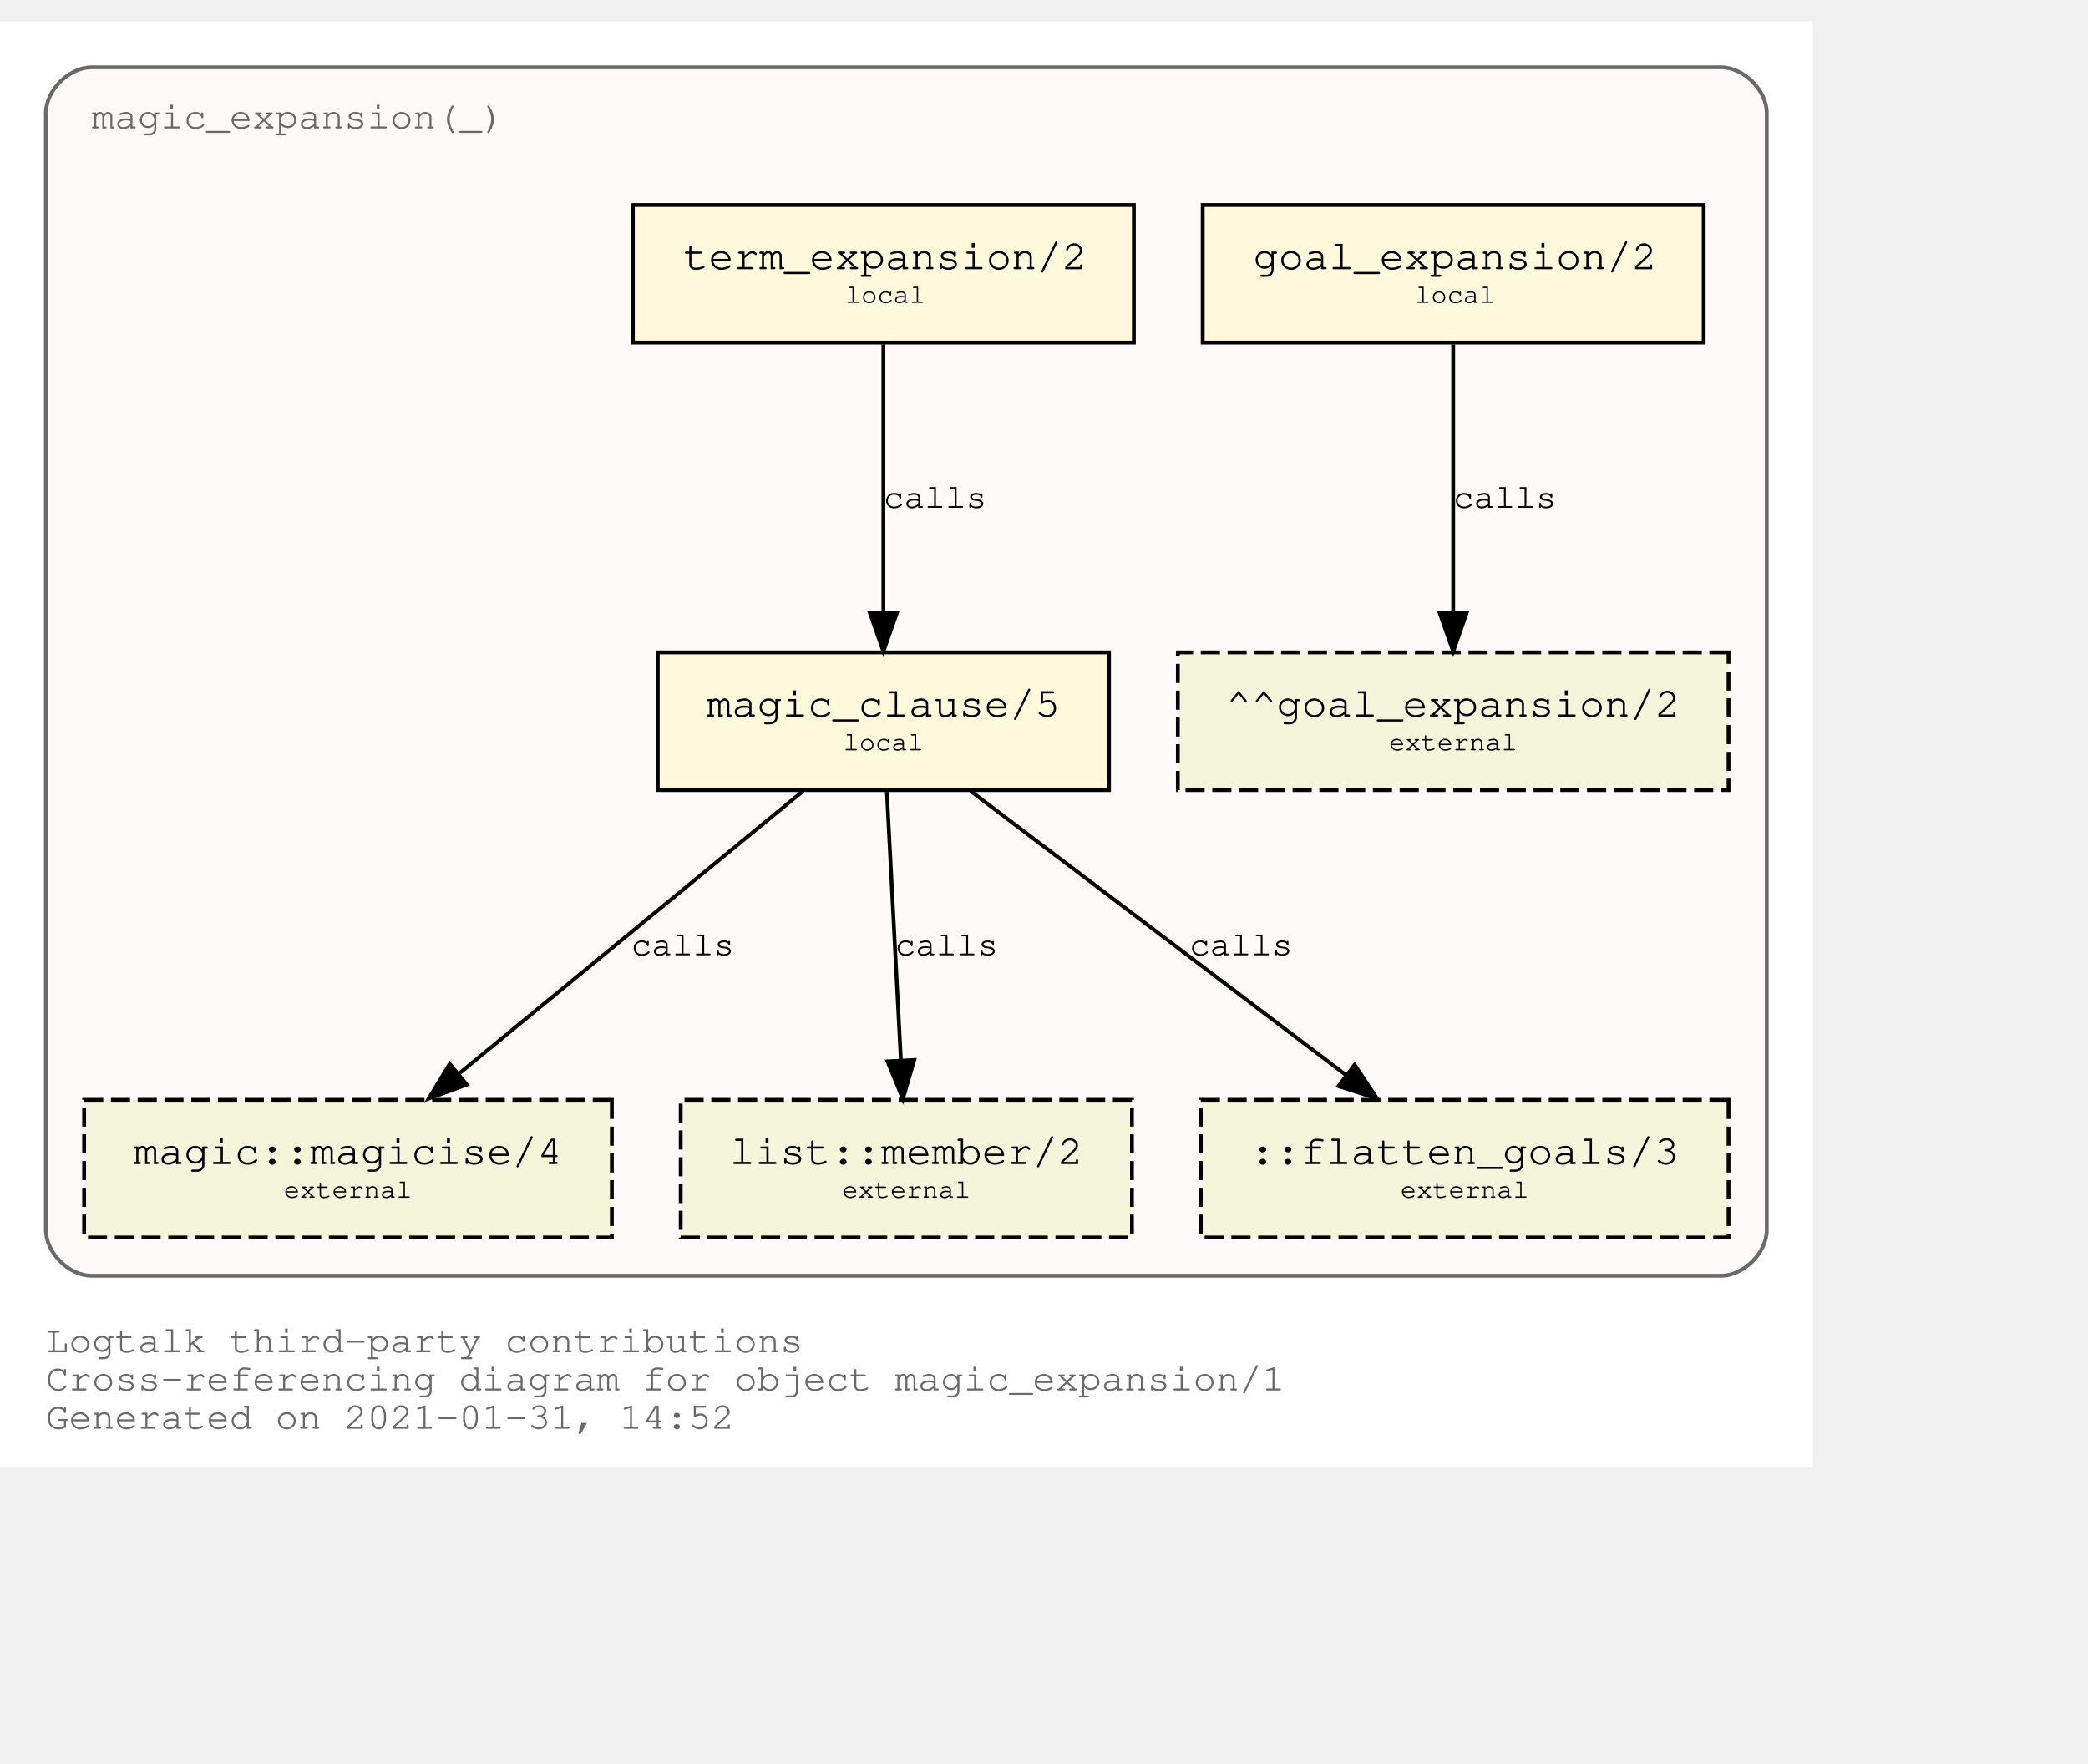
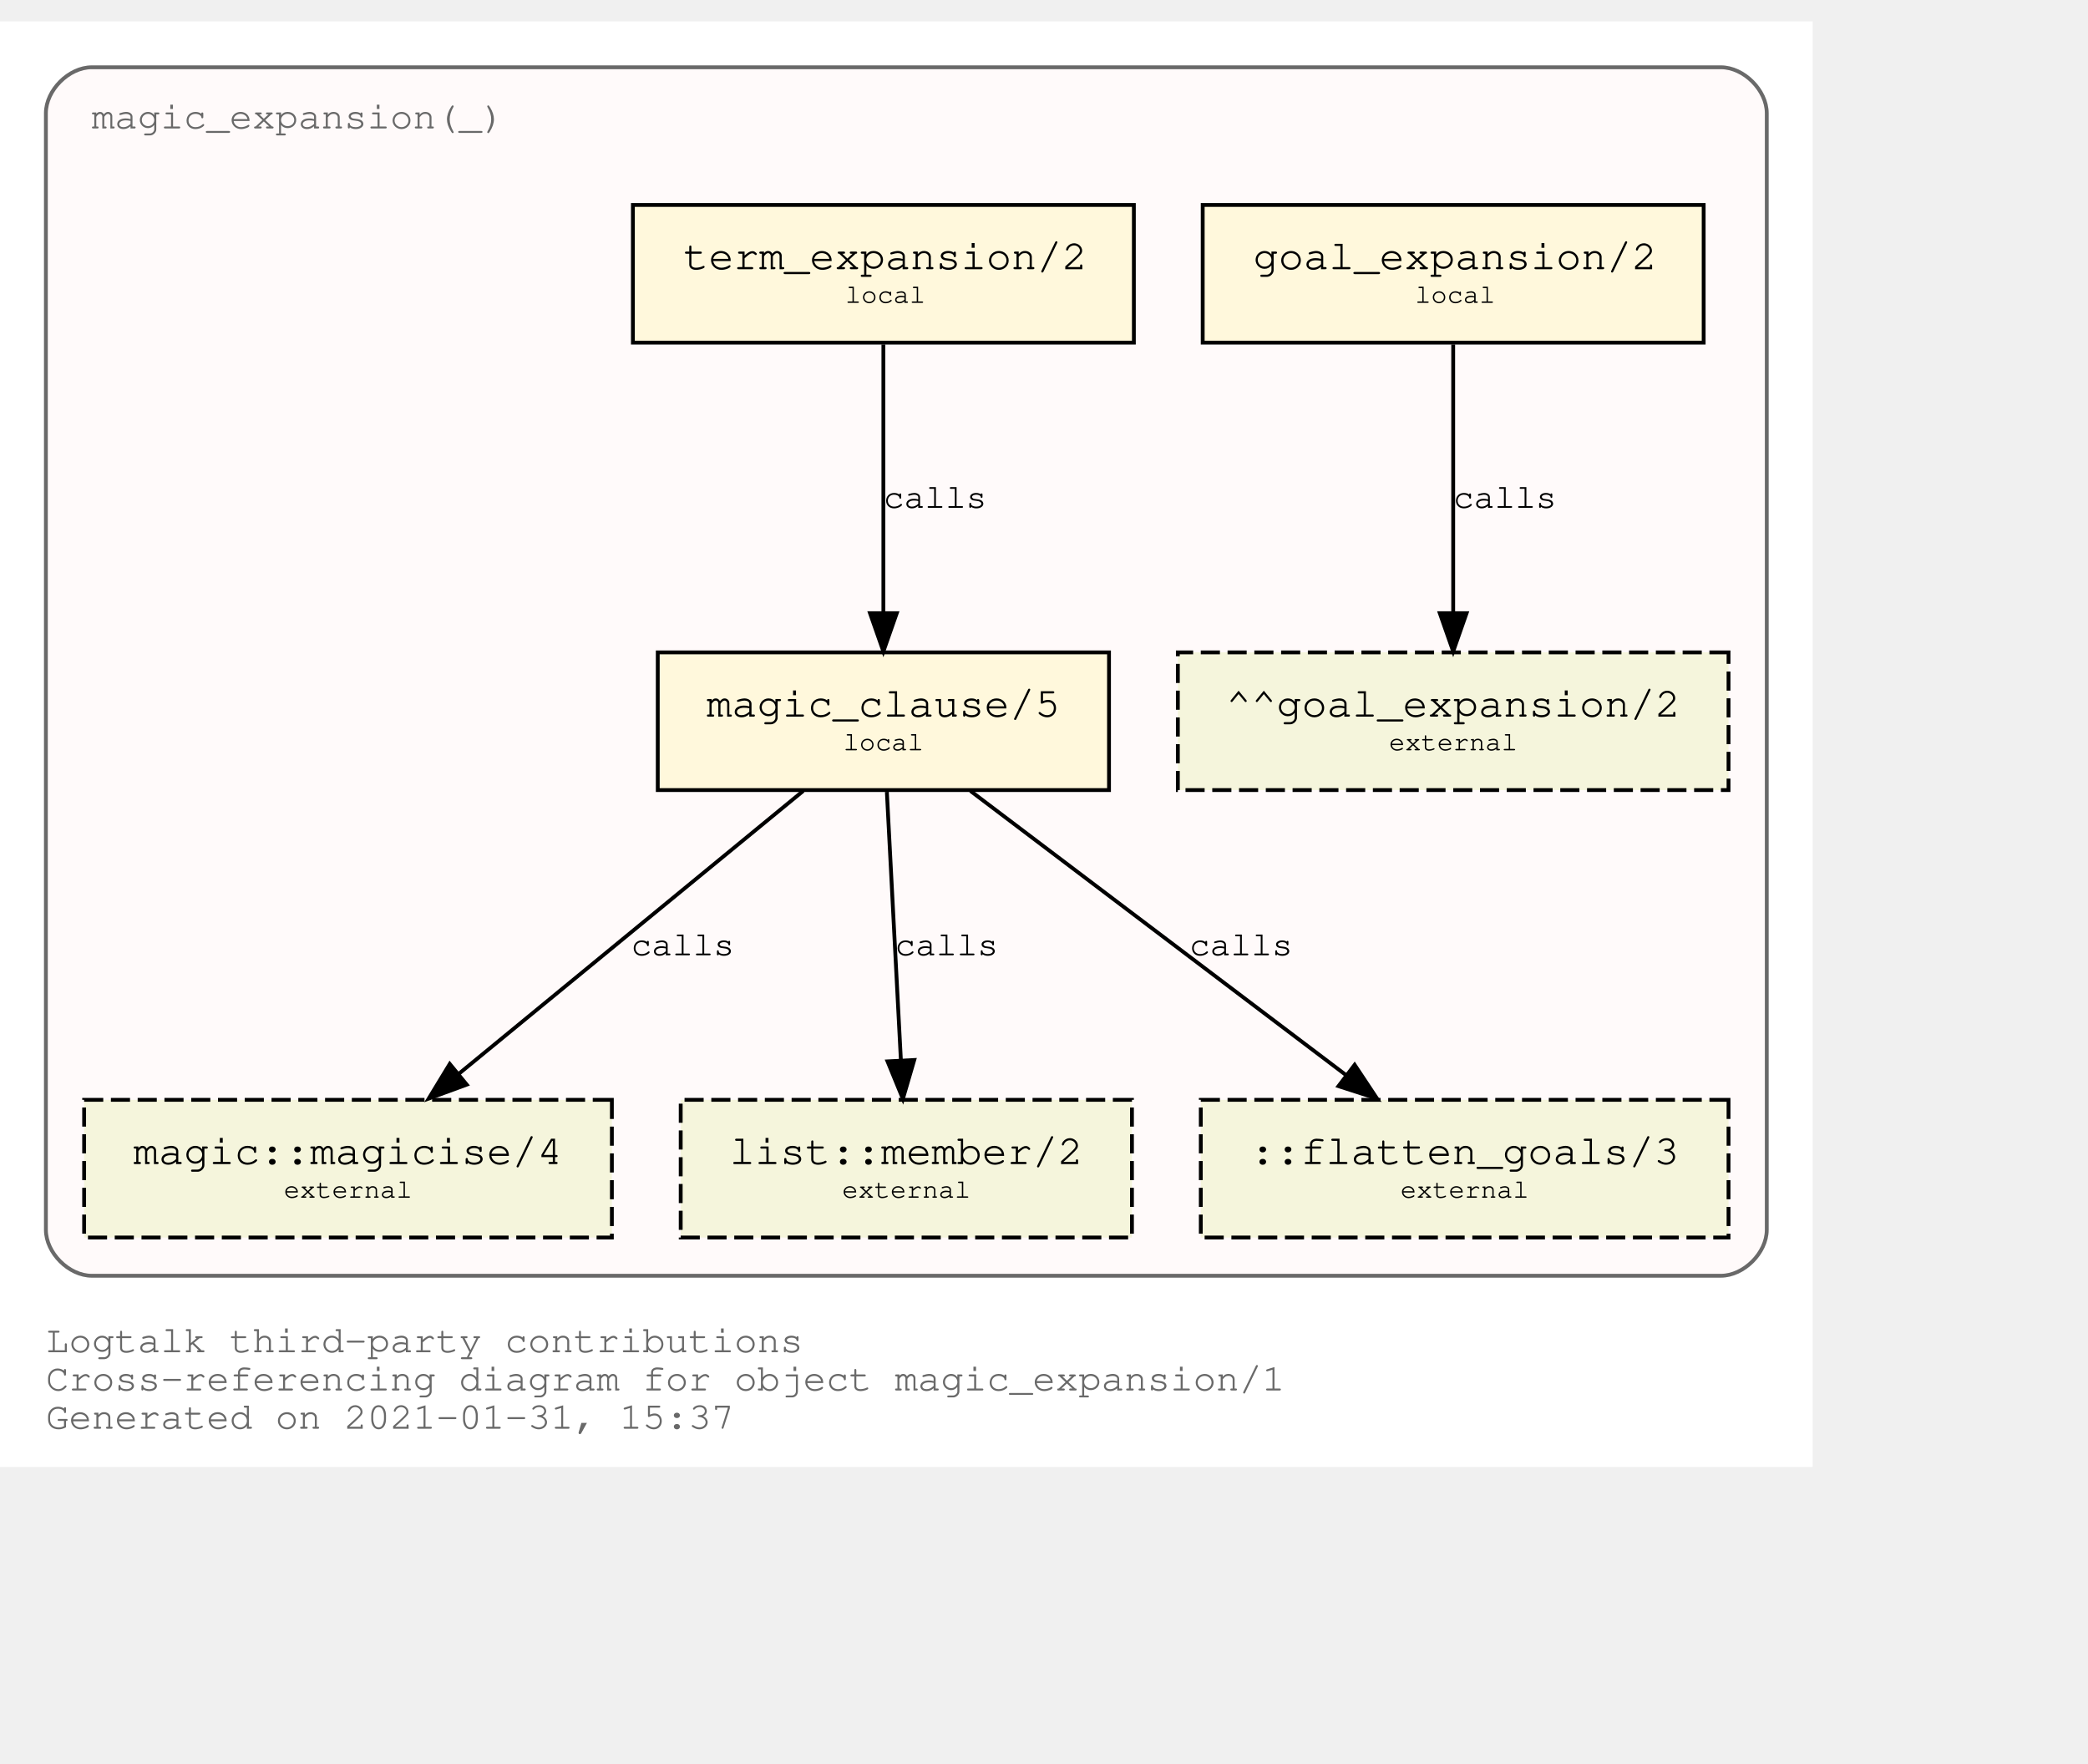
<svg xmlns="http://www.w3.org/2000/svg" xmlns:xlink="http://www.w3.org/1999/xlink" width="618pt" height="522pt" viewBox="72.00 72.00 546.00 450.00">
  <g id="graph0" class="graph" transform="scale(1 1) rotate(0) translate(76 446)">
    <polygon fill="white" stroke="transparent" points="-4,4 -4,-374 470,-374 470,4 -4,4" />
    <text text-anchor="start" x="8" y="-26" font-family="Courier,monospace" font-size="10.00" fill="dimgray">Logtalk third-party contributions</text>
    <text text-anchor="start" x="8" y="-16" font-family="Courier,monospace" font-size="10.00" fill="dimgray">Cross-referencing diagram for object magic_expansion/1</text>
-     <text text-anchor="start" x="8" y="-6" font-family="Courier,monospace" font-size="10.00" fill="dimgray">Generated on 2021-01-31, 14:52</text>
+     <text text-anchor="start" x="8" y="-6" font-family="Courier,monospace" font-size="10.00" fill="dimgray">Generated on 2021-01-31, 15:37</text>
    <g id="clust1" class="cluster">
      <g id="a_clust1">
        <a xlink:title="magic_expansion(_)">
          <path fill="snow" stroke="dimgray" d="M20,-46C20,-46 446,-46 446,-46 452,-46 458,-52 458,-58 458,-58 458,-350 458,-350 458,-356 452,-362 446,-362 446,-362 20,-362 20,-362 14,-362 8,-356 8,-350 8,-350 8,-58 8,-58 8,-52 14,-46 20,-46" />
          <g id="a_clust1_0">
-             <a xlink:href="https://github.com/LogtalkDotOrg/logtalk3/tree/94c55a9469aaacbd20a0129815445504d2b9ff48/contributions/verdi_neruda/magic_expansion.lgt" xlink:title="https://github.com/LogtalkDotOrg/logtalk3/tree/94c55a9469aaacbd20a0129815445504d2b9ff48/contributions/verdi_neruda/magic_expansion.lgt">
+             <a xlink:href="https://github.com/LogtalkDotOrg/logtalk3/tree/9f7eadcff7309eee19142d6a466419cf4e7e2e1c/contributions/verdi_neruda/magic_expansion.lgt" xlink:title="https://github.com/LogtalkDotOrg/logtalk3/tree/9f7eadcff7309eee19142d6a466419cf4e7e2e1c/contributions/verdi_neruda/magic_expansion.lgt">
              <text text-anchor="start" x="19.99" y="-346" font-family="Courier,monospace" font-size="10.00" fill="dimgray">magic_expansion(_)</text>
            </a>
          </g>
        </a>
      </g>
    </g>
    <g id="node1" class="node">
      <g id="a_node1">
-         <a xlink:href="https://github.com/LogtalkDotOrg/logtalk3/tree/94c55a9469aaacbd20a0129815445504d2b9ff48/contributions/verdi_neruda/magic_expansion.lgt#L17" xlink:title="https://github.com/LogtalkDotOrg/logtalk3/tree/94c55a9469aaacbd20a0129815445504d2b9ff48/contributions/verdi_neruda/magic_expansion.lgt#L17">
+         <a xlink:href="https://github.com/LogtalkDotOrg/logtalk3/tree/9f7eadcff7309eee19142d6a466419cf4e7e2e1c/contributions/verdi_neruda/magic_expansion.lgt#L17" xlink:title="https://github.com/LogtalkDotOrg/logtalk3/tree/9f7eadcff7309eee19142d6a466419cf4e7e2e1c/contributions/verdi_neruda/magic_expansion.lgt#L17">
          <polygon fill="cornsilk" stroke="black" points="441.5,-326 310.5,-326 310.5,-290 441.5,-290 441.5,-326" />
          <text text-anchor="start" x="318.8" y="-309.8" font-family="Courier,monospace" font-size="9.00"> </text>
          <text text-anchor="start" x="323.69" y="-309.2" font-family="Courier,monospace" font-size="11.00">goal_expansion/2</text>
          <text text-anchor="start" x="428.8" y="-309.8" font-family="Courier,monospace" font-size="9.00"> </text>
          <text text-anchor="start" x="318.8" y="-299.8" font-family="Courier,monospace" font-size="9.00"> </text>
          <text text-anchor="start" x="366" y="-300.4" font-family="Courier,monospace" font-size="7.00">local</text>
          <text text-anchor="start" x="428.8" y="-299.8" font-family="Courier,monospace" font-size="9.00"> </text>
        </a>
      </g>
    </g>
    <g id="node7" class="node">
      <polygon fill="beige" stroke="black" stroke-dasharray="5,2" points="448,-209 304,-209 304,-173 448,-173 448,-209" />
      <text text-anchor="start" x="311.8" y="-192.8" font-family="Courier,monospace" font-size="9.00"> </text>
      <text text-anchor="start" x="316.59" y="-192.2" font-family="Courier,monospace" font-size="11.00">^^goal_expansion/2</text>
      <text text-anchor="start" x="434.8" y="-192.8" font-family="Courier,monospace" font-size="9.00"> </text>
      <text text-anchor="start" x="311.8" y="-182.8" font-family="Courier,monospace" font-size="9.00"> </text>
      <text text-anchor="start" x="359.2" y="-183.4" font-family="Courier,monospace" font-size="7.00">external</text>
      <text text-anchor="start" x="434.8" y="-182.8" font-family="Courier,monospace" font-size="9.00"> </text>
    </g>
    <g id="edge3" class="edge">
      <g id="a_edge3">
-         <a xlink:href="https://github.com/LogtalkDotOrg/logtalk3/tree/94c55a9469aaacbd20a0129815445504d2b9ff48/contributions/verdi_neruda/magic_expansion.lgt#L17" xlink:title="calls">
+         <a xlink:href="https://github.com/LogtalkDotOrg/logtalk3/tree/9f7eadcff7309eee19142d6a466419cf4e7e2e1c/contributions/verdi_neruda/magic_expansion.lgt#L17" xlink:title="calls">
          <path fill="none" stroke="black" d="M376,-289.53C376,-270.94 376,-241.24 376,-219.5" />
          <polygon fill="black" stroke="black" points="379.5,-219.25 376,-209.25 372.5,-219.25 379.5,-219.25" />
        </a>
      </g>
      <g id="a_edge3-label">
-         <a xlink:href="https://github.com/LogtalkDotOrg/logtalk3/tree/94c55a9469aaacbd20a0129815445504d2b9ff48/contributions/verdi_neruda/magic_expansion.lgt#L17" xlink:title="https://github.com/LogtalkDotOrg/logtalk3/tree/94c55a9469aaacbd20a0129815445504d2b9ff48/contributions/verdi_neruda/magic_expansion.lgt#L17">
+         <a xlink:href="https://github.com/LogtalkDotOrg/logtalk3/tree/9f7eadcff7309eee19142d6a466419cf4e7e2e1c/contributions/verdi_neruda/magic_expansion.lgt#L17" xlink:title="https://github.com/LogtalkDotOrg/logtalk3/tree/9f7eadcff7309eee19142d6a466419cf4e7e2e1c/contributions/verdi_neruda/magic_expansion.lgt#L17">
          <text text-anchor="start" x="376" y="-246.8" font-family="Courier,monospace" font-size="9.00">calls</text>
        </a>
      </g>
    </g>
    <g id="node2" class="node">
      <g id="a_node2">
-         <a xlink:href="https://github.com/LogtalkDotOrg/logtalk3/tree/94c55a9469aaacbd20a0129815445504d2b9ff48/contributions/verdi_neruda/magic_expansion.lgt#L20" xlink:title="https://github.com/LogtalkDotOrg/logtalk3/tree/94c55a9469aaacbd20a0129815445504d2b9ff48/contributions/verdi_neruda/magic_expansion.lgt#L20">
+         <a xlink:href="https://github.com/LogtalkDotOrg/logtalk3/tree/9f7eadcff7309eee19142d6a466419cf4e7e2e1c/contributions/verdi_neruda/magic_expansion.lgt#L20" xlink:title="https://github.com/LogtalkDotOrg/logtalk3/tree/9f7eadcff7309eee19142d6a466419cf4e7e2e1c/contributions/verdi_neruda/magic_expansion.lgt#L20">
          <polygon fill="cornsilk" stroke="black" points="292.5,-326 161.5,-326 161.5,-290 292.5,-290 292.5,-326" />
          <text text-anchor="start" x="169.8" y="-309.8" font-family="Courier,monospace" font-size="9.00"> </text>
          <text text-anchor="start" x="174.69" y="-309.2" font-family="Courier,monospace" font-size="11.00">term_expansion/2</text>
          <text text-anchor="start" x="279.8" y="-309.8" font-family="Courier,monospace" font-size="9.00"> </text>
          <text text-anchor="start" x="169.8" y="-299.8" font-family="Courier,monospace" font-size="9.00"> </text>
          <text text-anchor="start" x="217" y="-300.4" font-family="Courier,monospace" font-size="7.00">local</text>
          <text text-anchor="start" x="279.8" y="-299.8" font-family="Courier,monospace" font-size="9.00"> </text>
        </a>
      </g>
    </g>
    <g id="node3" class="node">
      <g id="a_node3">
-         <a xlink:href="https://github.com/LogtalkDotOrg/logtalk3/tree/94c55a9469aaacbd20a0129815445504d2b9ff48/contributions/verdi_neruda/magic_expansion.lgt#L27" xlink:title="https://github.com/LogtalkDotOrg/logtalk3/tree/94c55a9469aaacbd20a0129815445504d2b9ff48/contributions/verdi_neruda/magic_expansion.lgt#L27">
+         <a xlink:href="https://github.com/LogtalkDotOrg/logtalk3/tree/9f7eadcff7309eee19142d6a466419cf4e7e2e1c/contributions/verdi_neruda/magic_expansion.lgt#L27" xlink:title="https://github.com/LogtalkDotOrg/logtalk3/tree/9f7eadcff7309eee19142d6a466419cf4e7e2e1c/contributions/verdi_neruda/magic_expansion.lgt#L27">
          <polygon fill="cornsilk" stroke="black" points="286,-209 168,-209 168,-173 286,-173 286,-209" />
          <text text-anchor="start" x="175.8" y="-192.8" font-family="Courier,monospace" font-size="9.00"> </text>
          <text text-anchor="start" x="180.79" y="-192.2" font-family="Courier,monospace" font-size="11.00">magic_clause/5</text>
          <text text-anchor="start" x="272.8" y="-192.8" font-family="Courier,monospace" font-size="9.00"> </text>
          <text text-anchor="start" x="175.8" y="-182.8" font-family="Courier,monospace" font-size="9.00"> </text>
          <text text-anchor="start" x="216.5" y="-183.4" font-family="Courier,monospace" font-size="7.00">local</text>
          <text text-anchor="start" x="272.8" y="-182.8" font-family="Courier,monospace" font-size="9.00"> </text>
        </a>
      </g>
    </g>
    <g id="edge1" class="edge">
      <g id="a_edge1">
-         <a xlink:href="https://github.com/LogtalkDotOrg/logtalk3/tree/94c55a9469aaacbd20a0129815445504d2b9ff48/contributions/verdi_neruda/magic_expansion.lgt#L20" xlink:title="calls">
+         <a xlink:href="https://github.com/LogtalkDotOrg/logtalk3/tree/9f7eadcff7309eee19142d6a466419cf4e7e2e1c/contributions/verdi_neruda/magic_expansion.lgt#L20" xlink:title="calls">
          <path fill="none" stroke="black" d="M227,-289.53C227,-270.94 227,-241.24 227,-219.5" />
          <polygon fill="black" stroke="black" points="230.5,-219.25 227,-209.25 223.5,-219.25 230.5,-219.25" />
        </a>
      </g>
      <g id="a_edge1-label">
-         <a xlink:href="https://github.com/LogtalkDotOrg/logtalk3/tree/94c55a9469aaacbd20a0129815445504d2b9ff48/contributions/verdi_neruda/magic_expansion.lgt#L20" xlink:title="https://github.com/LogtalkDotOrg/logtalk3/tree/94c55a9469aaacbd20a0129815445504d2b9ff48/contributions/verdi_neruda/magic_expansion.lgt#L20">
+         <a xlink:href="https://github.com/LogtalkDotOrg/logtalk3/tree/9f7eadcff7309eee19142d6a466419cf4e7e2e1c/contributions/verdi_neruda/magic_expansion.lgt#L20" xlink:title="https://github.com/LogtalkDotOrg/logtalk3/tree/9f7eadcff7309eee19142d6a466419cf4e7e2e1c/contributions/verdi_neruda/magic_expansion.lgt#L20">
          <text text-anchor="start" x="227" y="-246.8" font-family="Courier,monospace" font-size="9.00">calls</text>
        </a>
      </g>
    </g>
    <g id="node4" class="node">
      <g id="a_node4">
        <a xlink:href="https://logtalk.org/library/magic_0.html#magicise/4" xlink:title="https://logtalk.org/library/magic_0.html#magicise/4">
          <polygon fill="beige" stroke="black" stroke-dasharray="5,2" points="156,-92 18,-92 18,-56 156,-56 156,-92" />
          <text text-anchor="start" x="25.8" y="-75.8" font-family="Courier,monospace" font-size="9.00"> </text>
          <text text-anchor="start" x="30.89" y="-75.2" font-family="Courier,monospace" font-size="11.00">magic::magicise/4</text>
          <text text-anchor="start" x="142.8" y="-75.8" font-family="Courier,monospace" font-size="9.00"> </text>
          <text text-anchor="start" x="25.8" y="-65.8" font-family="Courier,monospace" font-size="9.00"> </text>
          <text text-anchor="start" x="70.2" y="-66.4" font-family="Courier,monospace" font-size="7.00">external</text>
          <text text-anchor="start" x="142.8" y="-65.8" font-family="Courier,monospace" font-size="9.00"> </text>
        </a>
      </g>
    </g>
    <g id="edge4" class="edge">
      <g id="a_edge4">
-         <a xlink:href="https://github.com/LogtalkDotOrg/logtalk3/tree/94c55a9469aaacbd20a0129815445504d2b9ff48/contributions/verdi_neruda/magic_expansion.lgt#L27" xlink:title="calls">
+         <a xlink:href="https://github.com/LogtalkDotOrg/logtalk3/tree/9f7eadcff7309eee19142d6a466419cf4e7e2e1c/contributions/verdi_neruda/magic_expansion.lgt#L27" xlink:title="calls">
          <path fill="none" stroke="black" d="M206.04,-172.78C182.12,-153.14 142.85,-120.88 116,-98.83" />
          <polygon fill="black" stroke="black" points="118.05,-95.98 108.1,-92.33 113.61,-101.39 118.05,-95.98" />
        </a>
      </g>
      <g id="a_edge4-label">
-         <a xlink:href="https://github.com/LogtalkDotOrg/logtalk3/tree/94c55a9469aaacbd20a0129815445504d2b9ff48/contributions/verdi_neruda/magic_expansion.lgt#L27" xlink:title="https://github.com/LogtalkDotOrg/logtalk3/tree/94c55a9469aaacbd20a0129815445504d2b9ff48/contributions/verdi_neruda/magic_expansion.lgt#L27">
+         <a xlink:href="https://github.com/LogtalkDotOrg/logtalk3/tree/9f7eadcff7309eee19142d6a466419cf4e7e2e1c/contributions/verdi_neruda/magic_expansion.lgt#L27" xlink:title="https://github.com/LogtalkDotOrg/logtalk3/tree/9f7eadcff7309eee19142d6a466419cf4e7e2e1c/contributions/verdi_neruda/magic_expansion.lgt#L27">
          <text text-anchor="start" x="161" y="-129.8" font-family="Courier,monospace" font-size="9.00">calls</text>
        </a>
      </g>
    </g>
    <g id="node5" class="node">
      <g id="a_node5">
        <a xlink:href="https://logtalk.org/library/listp_0.html#member/2" xlink:title="https://logtalk.org/library/listp_0.html#member/2">
          <polygon fill="beige" stroke="black" stroke-dasharray="5,2" points="292,-92 174,-92 174,-56 292,-56 292,-92" />
          <text text-anchor="start" x="181.8" y="-75.8" font-family="Courier,monospace" font-size="9.00"> </text>
          <text text-anchor="start" x="186.79" y="-75.2" font-family="Courier,monospace" font-size="11.00">list::member/2</text>
          <text text-anchor="start" x="278.8" y="-75.8" font-family="Courier,monospace" font-size="9.00"> </text>
          <text text-anchor="start" x="181.8" y="-65.8" font-family="Courier,monospace" font-size="9.00"> </text>
          <text text-anchor="start" x="216.2" y="-66.4" font-family="Courier,monospace" font-size="7.00">external</text>
          <text text-anchor="start" x="278.8" y="-65.8" font-family="Courier,monospace" font-size="9.00"> </text>
        </a>
      </g>
    </g>
    <g id="edge5" class="edge">
      <g id="a_edge5">
-         <a xlink:href="https://github.com/LogtalkDotOrg/logtalk3/tree/94c55a9469aaacbd20a0129815445504d2b9ff48/contributions/verdi_neruda/magic_expansion.lgt#L27" xlink:title="calls">
+         <a xlink:href="https://github.com/LogtalkDotOrg/logtalk3/tree/9f7eadcff7309eee19142d6a466419cf4e7e2e1c/contributions/verdi_neruda/magic_expansion.lgt#L27" xlink:title="calls">
          <path fill="none" stroke="black" d="M227.91,-172.53C228.88,-153.94 230.43,-124.24 231.57,-102.5" />
          <polygon fill="black" stroke="black" points="235.07,-102.42 232.1,-92.25 228.08,-102.06 235.07,-102.42" />
        </a>
      </g>
      <g id="a_edge5-label">
-         <a xlink:href="https://github.com/LogtalkDotOrg/logtalk3/tree/94c55a9469aaacbd20a0129815445504d2b9ff48/contributions/verdi_neruda/magic_expansion.lgt#L27" xlink:title="https://github.com/LogtalkDotOrg/logtalk3/tree/94c55a9469aaacbd20a0129815445504d2b9ff48/contributions/verdi_neruda/magic_expansion.lgt#L27">
+         <a xlink:href="https://github.com/LogtalkDotOrg/logtalk3/tree/9f7eadcff7309eee19142d6a466419cf4e7e2e1c/contributions/verdi_neruda/magic_expansion.lgt#L27" xlink:title="https://github.com/LogtalkDotOrg/logtalk3/tree/9f7eadcff7309eee19142d6a466419cf4e7e2e1c/contributions/verdi_neruda/magic_expansion.lgt#L27">
          <text text-anchor="start" x="230" y="-129.8" font-family="Courier,monospace" font-size="9.00">calls</text>
        </a>
      </g>
    </g>
    <g id="node6" class="node">
      <polygon fill="beige" stroke="black" stroke-dasharray="5,2" points="448,-92 310,-92 310,-56 448,-56 448,-92" />
      <text text-anchor="start" x="317.8" y="-75.8" font-family="Courier,monospace" font-size="9.00"> </text>
      <text text-anchor="start" x="322.89" y="-75.2" font-family="Courier,monospace" font-size="11.00">::flatten_goals/3</text>
      <text text-anchor="start" x="434.8" y="-75.8" font-family="Courier,monospace" font-size="9.00"> </text>
      <text text-anchor="start" x="317.8" y="-65.8" font-family="Courier,monospace" font-size="9.00"> </text>
      <text text-anchor="start" x="362.2" y="-66.4" font-family="Courier,monospace" font-size="7.00">external</text>
      <text text-anchor="start" x="434.8" y="-65.8" font-family="Courier,monospace" font-size="9.00"> </text>
    </g>
    <g id="edge2" class="edge">
      <g id="a_edge2">
-         <a xlink:href="https://github.com/LogtalkDotOrg/logtalk3/tree/94c55a9469aaacbd20a0129815445504d2b9ff48/contributions/verdi_neruda/magic_expansion.lgt#L27" xlink:title="calls">
+         <a xlink:href="https://github.com/LogtalkDotOrg/logtalk3/tree/9f7eadcff7309eee19142d6a466419cf4e7e2e1c/contributions/verdi_neruda/magic_expansion.lgt#L27" xlink:title="calls">
          <path fill="none" stroke="black" d="M249.76,-172.78C275.84,-153.05 318.73,-120.6 347.89,-98.54" />
          <polygon fill="black" stroke="black" points="350.23,-101.16 356.09,-92.33 346,-95.58 350.23,-101.16" />
        </a>
      </g>
      <g id="a_edge2-label">
-         <a xlink:href="https://github.com/LogtalkDotOrg/logtalk3/tree/94c55a9469aaacbd20a0129815445504d2b9ff48/contributions/verdi_neruda/magic_expansion.lgt#L27" xlink:title="https://github.com/LogtalkDotOrg/logtalk3/tree/94c55a9469aaacbd20a0129815445504d2b9ff48/contributions/verdi_neruda/magic_expansion.lgt#L27">
+         <a xlink:href="https://github.com/LogtalkDotOrg/logtalk3/tree/9f7eadcff7309eee19142d6a466419cf4e7e2e1c/contributions/verdi_neruda/magic_expansion.lgt#L27" xlink:title="https://github.com/LogtalkDotOrg/logtalk3/tree/9f7eadcff7309eee19142d6a466419cf4e7e2e1c/contributions/verdi_neruda/magic_expansion.lgt#L27">
          <text text-anchor="start" x="307" y="-129.8" font-family="Courier,monospace" font-size="9.00">calls</text>
        </a>
      </g>
    </g>
  </g>
</svg>
